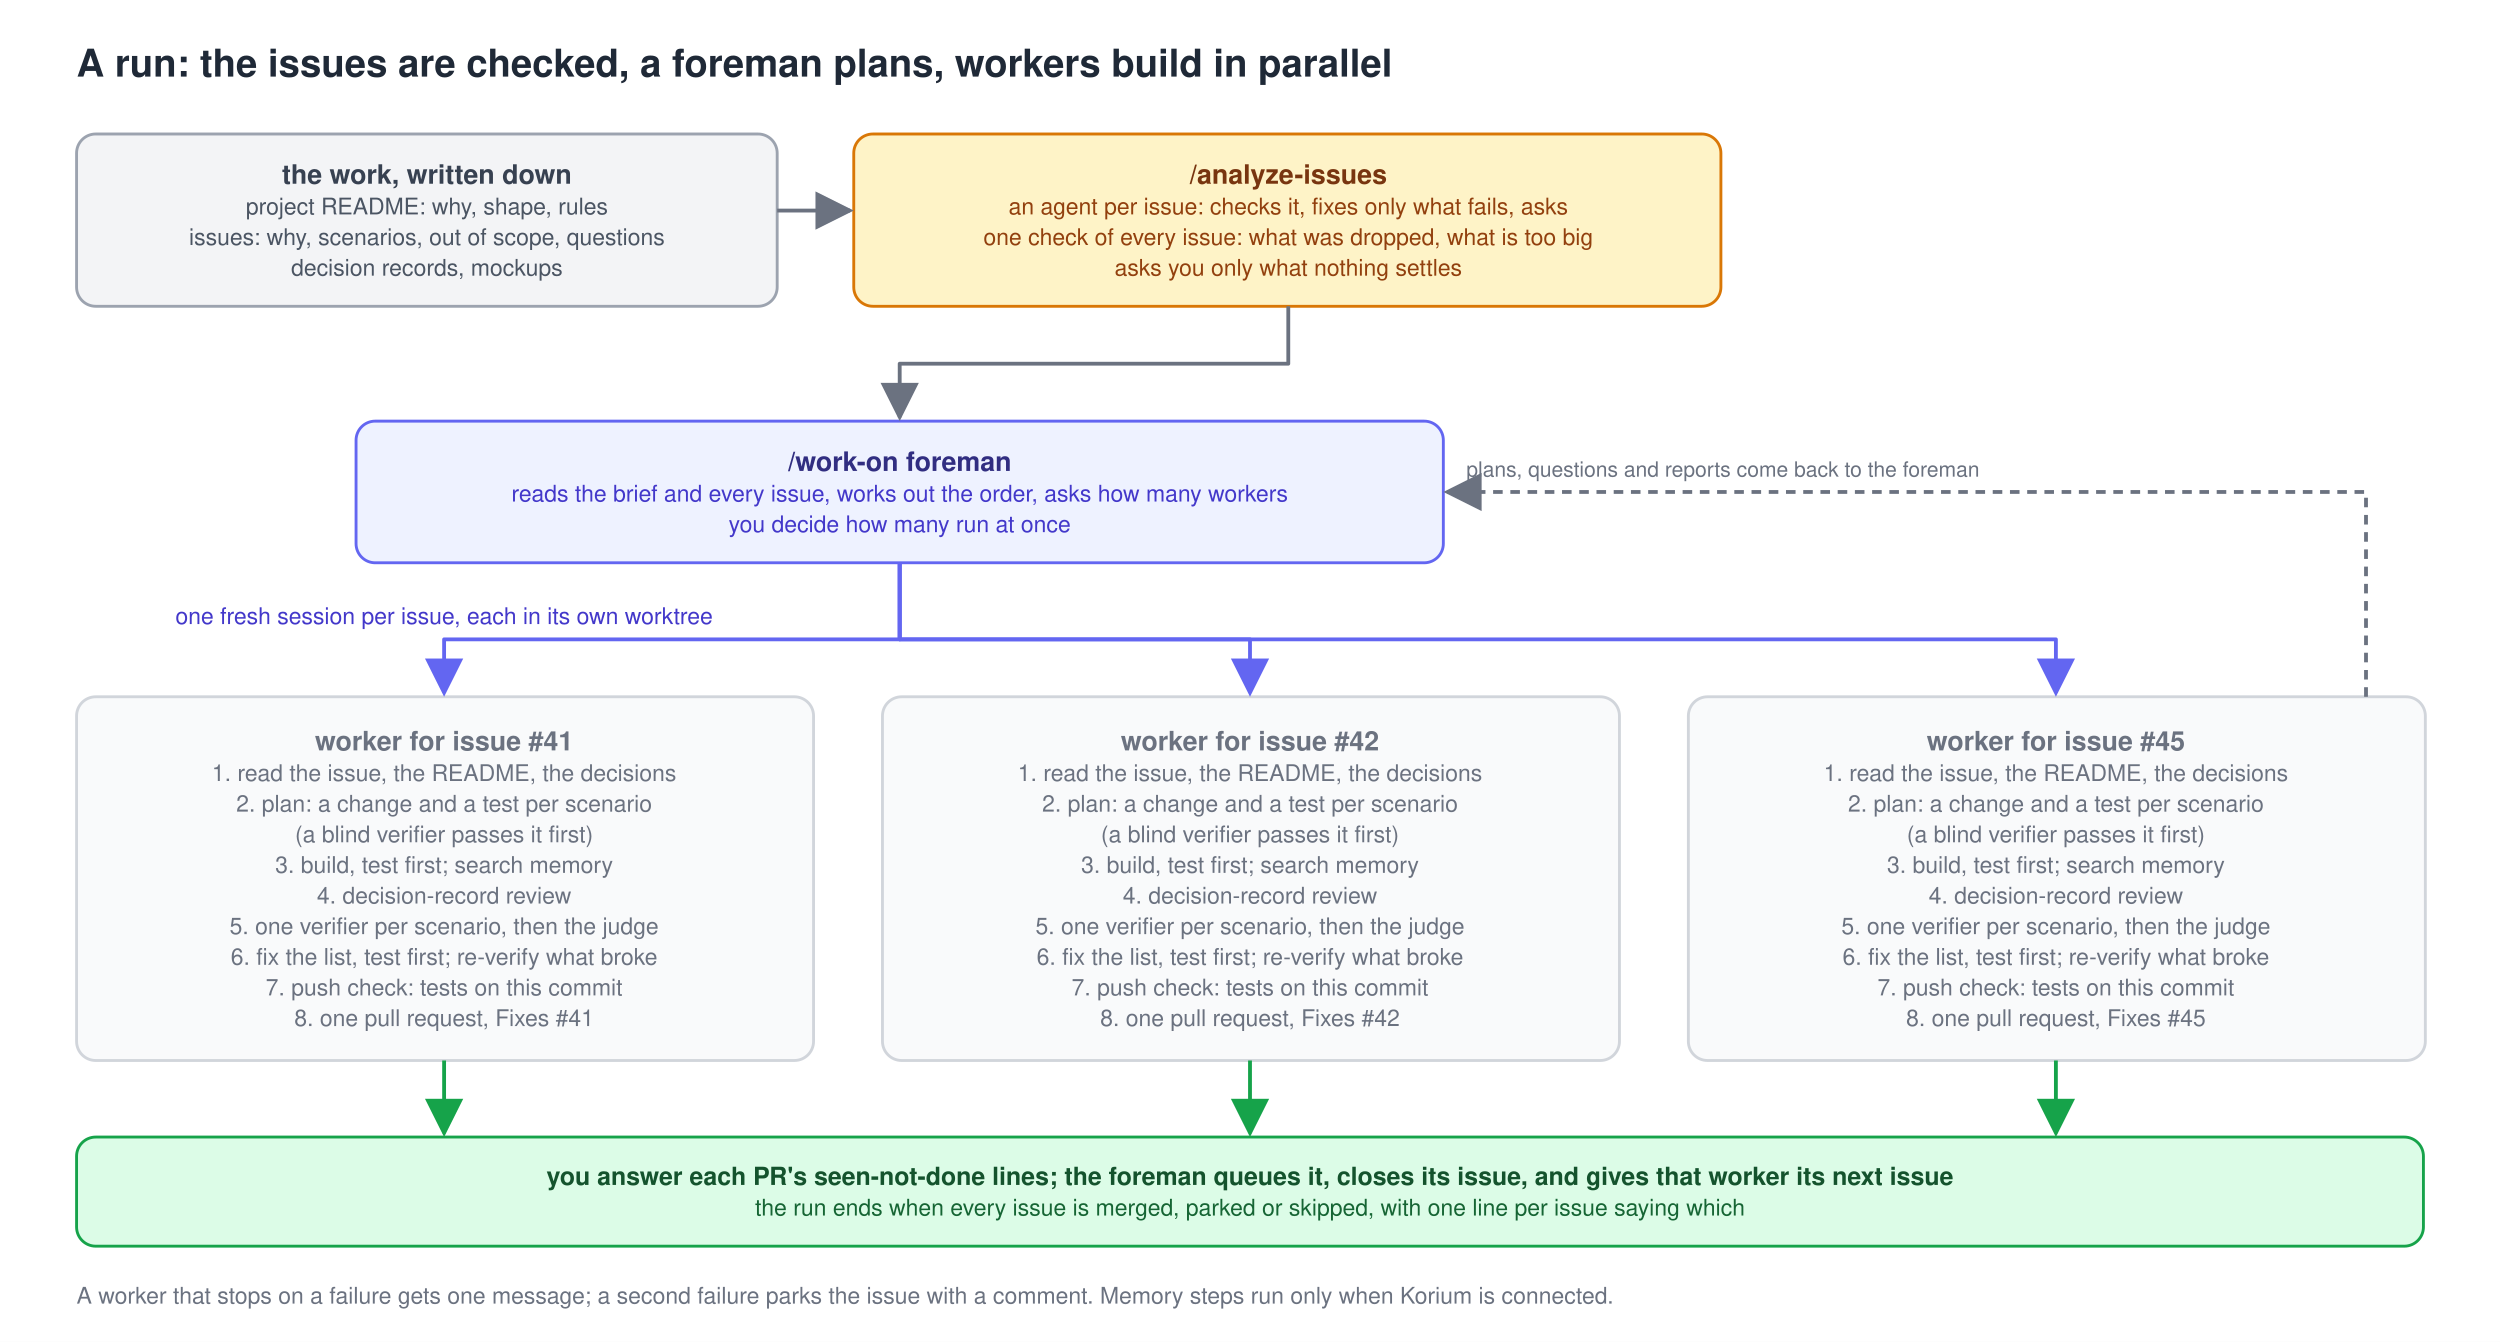
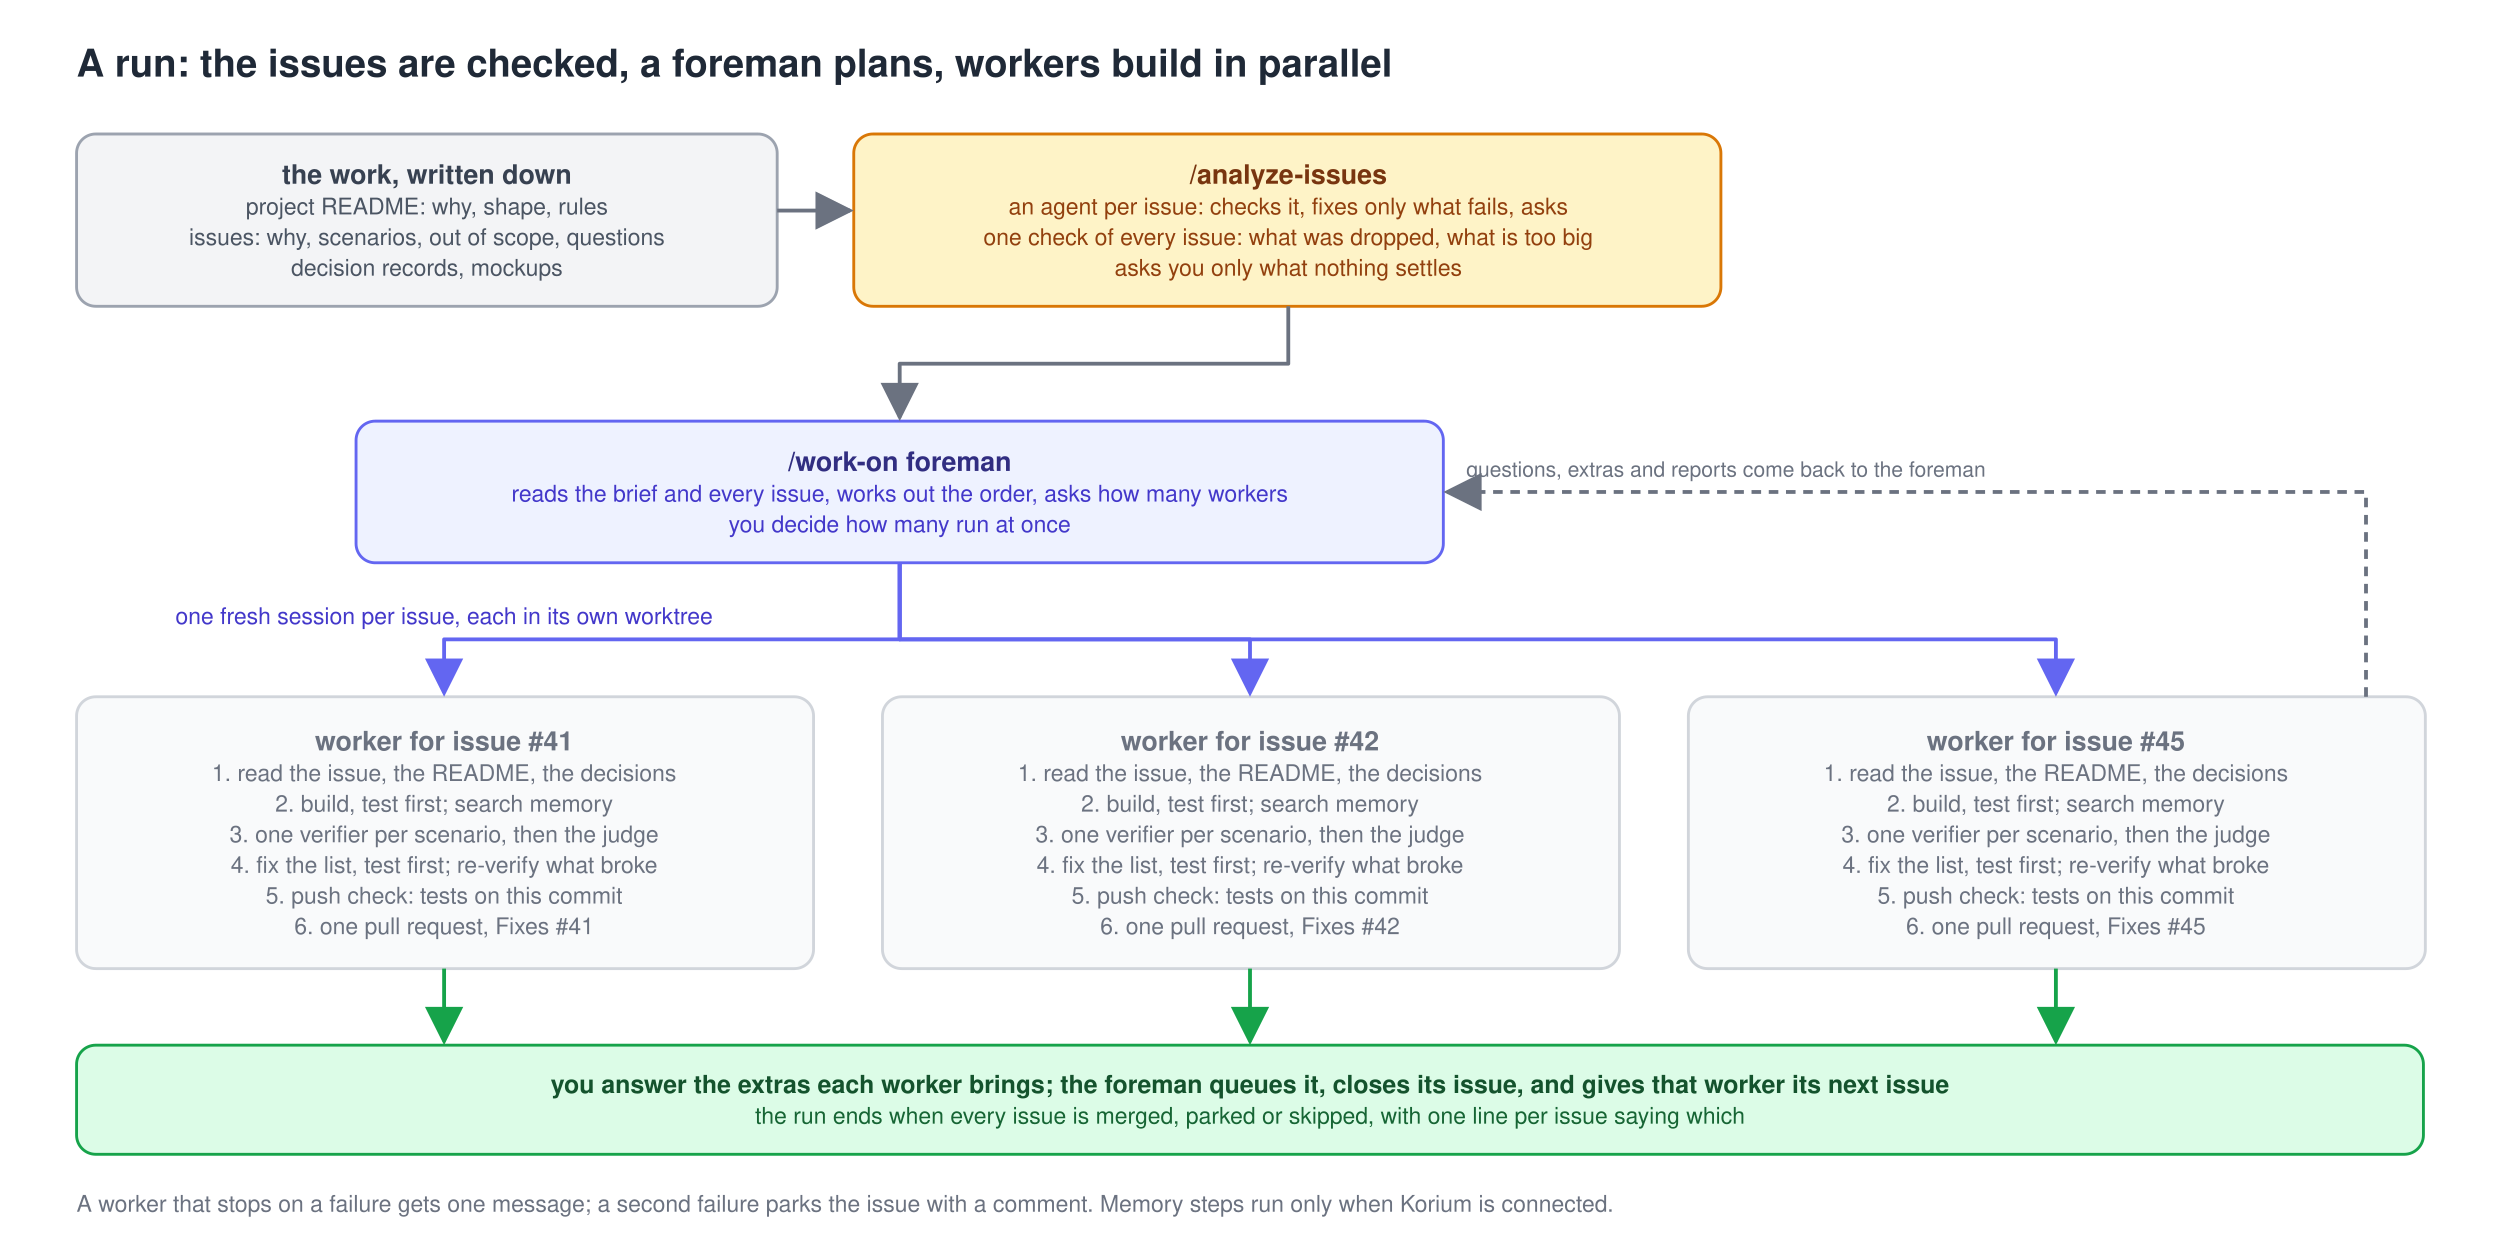
- <svg xmlns="http://www.w3.org/2000/svg" width="1306" height="701" viewBox="0 0 1306 701" font-family="-apple-system, Segoe UI, Helvetica, Arial, sans-serif" font-size="14">
-   <rect width="1306" height="701" fill="#ffffff" />
+ <svg xmlns="http://www.w3.org/2000/svg" width="1306" height="653" viewBox="0 0 1306 653" font-family="-apple-system, Segoe UI, Helvetica, Arial, sans-serif" font-size="14">
+   <rect width="1306" height="653" fill="#ffffff" />
  <defs>
    <marker id="m16a34a" markerWidth="10" markerHeight="10" refX="9" refY="5" orient="auto">
      <path d="M0,0 L10,5 L0,10 z" fill="#16a34a" />
    </marker>
    <marker id="m6366f1" markerWidth="10" markerHeight="10" refX="9" refY="5" orient="auto">
      <path d="M0,0 L10,5 L0,10 z" fill="#6366f1" />
    </marker>
    <marker id="m6b7280" markerWidth="10" markerHeight="10" refX="9" refY="5" orient="auto">
      <path d="M0,0 L10,5 L0,10 z" fill="#6b7280" />
    </marker>
    <marker id="md97706" markerWidth="10" markerHeight="10" refX="9" refY="5" orient="auto">
      <path d="M0,0 L10,5 L0,10 z" fill="#d97706" />
    </marker>
    <marker id="mdb2777" markerWidth="10" markerHeight="10" refX="9" refY="5" orient="auto">
      <path d="M0,0 L10,5 L0,10 z" fill="#db2777" />
    </marker>
    <marker id="mdc2626" markerWidth="10" markerHeight="10" refX="9" refY="5" orient="auto">
      <path d="M0,0 L10,5 L0,10 z" fill="#dc2626" />
    </marker>
  </defs>
  <text x="40" y="40" text-anchor="start" font-size="20" font-weight="600" fill="#1f2937">A run: the issues are checked, a foreman plans, workers build in parallel</text>
  <rect x="40" y="70" width="366" height="90" rx="10" fill="#f3f4f6" stroke="#9ca3af" stroke-width="1.5" />
  <text x="223" y="96" text-anchor="middle" font-size="14" font-weight="600" fill="#374151">the work, written down</text>
  <text x="223" y="112" text-anchor="middle" font-size="12" fill="#4b5563">project README: why, shape, rules</text>
  <text x="223" y="128" text-anchor="middle" font-size="12" fill="#4b5563">issues: why, scenarios, out of scope, questions</text>
  <text x="223" y="144" text-anchor="middle" font-size="12" fill="#4b5563">decision records, mockups</text>
  <rect x="446" y="70" width="453" height="90" rx="10" fill="#fef3c7" stroke="#d97706" stroke-width="1.5" />
  <text x="673" y="96" text-anchor="middle" font-size="14" font-weight="600" fill="#78350f">/analyze-issues</text>
  <text x="673" y="112" text-anchor="middle" font-size="12" fill="#92400e">an agent per issue: checks it, fixes only what fails, asks</text>
  <text x="673" y="128" text-anchor="middle" font-size="12" fill="#92400e">one check of every issue: what was dropped, what is too big</text>
  <text x="673" y="144" text-anchor="middle" font-size="12" fill="#92400e">asks you only what nothing settles</text>
  <line x1="406" y1="110" x2="444" y2="110" stroke="#6b7280" stroke-width="2" marker-end="url(#m6b7280)" />
  <rect x="186" y="220" width="568" height="74" rx="10" fill="#eef2ff" stroke="#6366f1" stroke-width="1.5" />
  <text x="470" y="246" text-anchor="middle" font-size="14" font-weight="600" fill="#312e81">/work-on foreman</text>
  <text x="470" y="262" text-anchor="middle" font-size="12" fill="#4338ca">reads the brief and every issue, works out the order, asks how many workers</text>
  <text x="470" y="278" text-anchor="middle" font-size="12" fill="#4338ca">you decide how many run at once</text>
  <path d="M 673 160 L 673 190 L 470 190 L 470 218" fill="none" stroke="#6b7280" stroke-width="2" stroke-linejoin="round" marker-end="url(#m6b7280)" />
-   <rect x="40" y="364" width="385" height="190" rx="10" fill="#f9fafb" stroke="#d1d5db" stroke-width="1.5" />
+   <rect x="40" y="364" width="385" height="142" rx="10" fill="#f9fafb" stroke="#d1d5db" stroke-width="1.5" />
  <text x="232" y="392" text-anchor="middle" font-size="14" font-weight="600" fill="#6b7280">worker for issue #41</text>
  <text x="232" y="408" text-anchor="middle" font-size="12" fill="#6b7280">1. read the issue, the README, the decisions</text>
-   <text x="232" y="424" text-anchor="middle" font-size="12" fill="#6b7280">2. plan: a change and a test per scenario</text>
-   <text x="232" y="440" text-anchor="middle" font-size="12" fill="#6b7280">   (a blind verifier passes it first)</text>
-   <text x="232" y="456" text-anchor="middle" font-size="12" fill="#6b7280">3. build, test first; search memory</text>
-   <text x="232" y="472" text-anchor="middle" font-size="12" fill="#6b7280">4. decision-record review</text>
-   <text x="232" y="488" text-anchor="middle" font-size="12" fill="#6b7280">5. one verifier per scenario, then the judge</text>
-   <text x="232" y="504" text-anchor="middle" font-size="12" fill="#6b7280">6. fix the list, test first; re-verify what broke</text>
-   <text x="232" y="520" text-anchor="middle" font-size="12" fill="#6b7280">7. push check: tests on this commit</text>
-   <text x="232" y="536" text-anchor="middle" font-size="12" fill="#6b7280">8. one pull request, Fixes #41</text>
-   <rect x="461" y="364" width="385" height="190" rx="10" fill="#f9fafb" stroke="#d1d5db" stroke-width="1.5" />
+   <text x="232" y="424" text-anchor="middle" font-size="12" fill="#6b7280">2. build, test first; search memory</text>
+   <text x="232" y="440" text-anchor="middle" font-size="12" fill="#6b7280">3. one verifier per scenario, then the judge</text>
+   <text x="232" y="456" text-anchor="middle" font-size="12" fill="#6b7280">4. fix the list, test first; re-verify what broke</text>
+   <text x="232" y="472" text-anchor="middle" font-size="12" fill="#6b7280">5. push check: tests on this commit</text>
+   <text x="232" y="488" text-anchor="middle" font-size="12" fill="#6b7280">6. one pull request, Fixes #41</text>
+   <rect x="461" y="364" width="385" height="142" rx="10" fill="#f9fafb" stroke="#d1d5db" stroke-width="1.5" />
  <text x="653" y="392" text-anchor="middle" font-size="14" font-weight="600" fill="#6b7280">worker for issue #42</text>
  <text x="653" y="408" text-anchor="middle" font-size="12" fill="#6b7280">1. read the issue, the README, the decisions</text>
-   <text x="653" y="424" text-anchor="middle" font-size="12" fill="#6b7280">2. plan: a change and a test per scenario</text>
-   <text x="653" y="440" text-anchor="middle" font-size="12" fill="#6b7280">   (a blind verifier passes it first)</text>
-   <text x="653" y="456" text-anchor="middle" font-size="12" fill="#6b7280">3. build, test first; search memory</text>
-   <text x="653" y="472" text-anchor="middle" font-size="12" fill="#6b7280">4. decision-record review</text>
-   <text x="653" y="488" text-anchor="middle" font-size="12" fill="#6b7280">5. one verifier per scenario, then the judge</text>
-   <text x="653" y="504" text-anchor="middle" font-size="12" fill="#6b7280">6. fix the list, test first; re-verify what broke</text>
-   <text x="653" y="520" text-anchor="middle" font-size="12" fill="#6b7280">7. push check: tests on this commit</text>
-   <text x="653" y="536" text-anchor="middle" font-size="12" fill="#6b7280">8. one pull request, Fixes #42</text>
-   <rect x="882" y="364" width="385" height="190" rx="10" fill="#f9fafb" stroke="#d1d5db" stroke-width="1.5" />
+   <text x="653" y="424" text-anchor="middle" font-size="12" fill="#6b7280">2. build, test first; search memory</text>
+   <text x="653" y="440" text-anchor="middle" font-size="12" fill="#6b7280">3. one verifier per scenario, then the judge</text>
+   <text x="653" y="456" text-anchor="middle" font-size="12" fill="#6b7280">4. fix the list, test first; re-verify what broke</text>
+   <text x="653" y="472" text-anchor="middle" font-size="12" fill="#6b7280">5. push check: tests on this commit</text>
+   <text x="653" y="488" text-anchor="middle" font-size="12" fill="#6b7280">6. one pull request, Fixes #42</text>
+   <rect x="882" y="364" width="385" height="142" rx="10" fill="#f9fafb" stroke="#d1d5db" stroke-width="1.5" />
  <text x="1074" y="392" text-anchor="middle" font-size="14" font-weight="600" fill="#6b7280">worker for issue #45</text>
  <text x="1074" y="408" text-anchor="middle" font-size="12" fill="#6b7280">1. read the issue, the README, the decisions</text>
-   <text x="1074" y="424" text-anchor="middle" font-size="12" fill="#6b7280">2. plan: a change and a test per scenario</text>
-   <text x="1074" y="440" text-anchor="middle" font-size="12" fill="#6b7280">   (a blind verifier passes it first)</text>
-   <text x="1074" y="456" text-anchor="middle" font-size="12" fill="#6b7280">3. build, test first; search memory</text>
-   <text x="1074" y="472" text-anchor="middle" font-size="12" fill="#6b7280">4. decision-record review</text>
-   <text x="1074" y="488" text-anchor="middle" font-size="12" fill="#6b7280">5. one verifier per scenario, then the judge</text>
-   <text x="1074" y="504" text-anchor="middle" font-size="12" fill="#6b7280">6. fix the list, test first; re-verify what broke</text>
-   <text x="1074" y="520" text-anchor="middle" font-size="12" fill="#6b7280">7. push check: tests on this commit</text>
-   <text x="1074" y="536" text-anchor="middle" font-size="12" fill="#6b7280">8. one pull request, Fixes #45</text>
+   <text x="1074" y="424" text-anchor="middle" font-size="12" fill="#6b7280">2. build, test first; search memory</text>
+   <text x="1074" y="440" text-anchor="middle" font-size="12" fill="#6b7280">3. one verifier per scenario, then the judge</text>
+   <text x="1074" y="456" text-anchor="middle" font-size="12" fill="#6b7280">4. fix the list, test first; re-verify what broke</text>
+   <text x="1074" y="472" text-anchor="middle" font-size="12" fill="#6b7280">5. push check: tests on this commit</text>
+   <text x="1074" y="488" text-anchor="middle" font-size="12" fill="#6b7280">6. one pull request, Fixes #45</text>
  <path d="M 470 294 L 470 334 L 232 334 L 232 362" fill="none" stroke="#6366f1" stroke-width="2" stroke-linejoin="round" marker-end="url(#m6366f1)" />
  <path d="M 470 294 L 470 334 L 653 334 L 653 362" fill="none" stroke="#6366f1" stroke-width="2" stroke-linejoin="round" marker-end="url(#m6366f1)" />
  <path d="M 470 294 L 470 334 L 1074 334 L 1074 362" fill="none" stroke="#6366f1" stroke-width="2" stroke-linejoin="round" marker-end="url(#m6366f1)" />
  <text x="232" y="326" text-anchor="middle" font-size="12" fill="#4338ca">one fresh session per issue, each in its own worktree</text>
  <path d="M 1236 364 L 1236 257 L 756 257" fill="none" stroke="#6b7280" stroke-width="2" stroke-linejoin="round" stroke-dasharray="5 4" marker-end="url(#m6b7280)" />
-   <text x="766" y="249" text-anchor="start" font-size="11" fill="#6b7280">plans, questions and reports come back to the foreman</text>
-   <rect x="40" y="594" width="1226" height="57" rx="10" fill="#dcfce7" stroke="#16a34a" stroke-width="1.5" />
-   <text x="653" y="619" text-anchor="middle" font-size="13" font-weight="600" fill="#14532d">you answer each PR's seen-not-done lines; the foreman queues it, closes its issue, and gives that worker its next issue</text>
-   <text x="653" y="635" text-anchor="middle" font-size="12" fill="#166534">the run ends when every issue is merged, parked or skipped, with one line per issue saying which</text>
-   <line x1="232" y1="554" x2="232" y2="592" stroke="#16a34a" stroke-width="2" marker-end="url(#m16a34a)" />
-   <line x1="653" y1="554" x2="653" y2="592" stroke="#16a34a" stroke-width="2" marker-end="url(#m16a34a)" />
-   <line x1="1074" y1="554" x2="1074" y2="592" stroke="#16a34a" stroke-width="2" marker-end="url(#m16a34a)" />
-   <text x="40" y="681" text-anchor="start" font-size="12" fill="#6b7280">A worker that stops on a failure gets one message; a second failure parks the issue with a comment. Memory steps run only when Korium is connected.</text>
+   <text x="766" y="249" text-anchor="start" font-size="11" fill="#6b7280">questions, extras and reports come back to the foreman</text>
+   <rect x="40" y="546" width="1226" height="57" rx="10" fill="#dcfce7" stroke="#16a34a" stroke-width="1.5" />
+   <text x="653" y="571" text-anchor="middle" font-size="13" font-weight="600" fill="#14532d">you answer the extras each worker brings; the foreman queues it, closes its issue, and gives that worker its next issue</text>
+   <text x="653" y="587" text-anchor="middle" font-size="12" fill="#166534">the run ends when every issue is merged, parked or skipped, with one line per issue saying which</text>
+   <line x1="232" y1="506" x2="232" y2="544" stroke="#16a34a" stroke-width="2" marker-end="url(#m16a34a)" />
+   <line x1="653" y1="506" x2="653" y2="544" stroke="#16a34a" stroke-width="2" marker-end="url(#m16a34a)" />
+   <line x1="1074" y1="506" x2="1074" y2="544" stroke="#16a34a" stroke-width="2" marker-end="url(#m16a34a)" />
+   <text x="40" y="633" text-anchor="start" font-size="12" fill="#6b7280">A worker that stops on a failure gets one message; a second failure parks the issue with a comment. Memory steps run only when Korium is connected.</text>
</svg>
